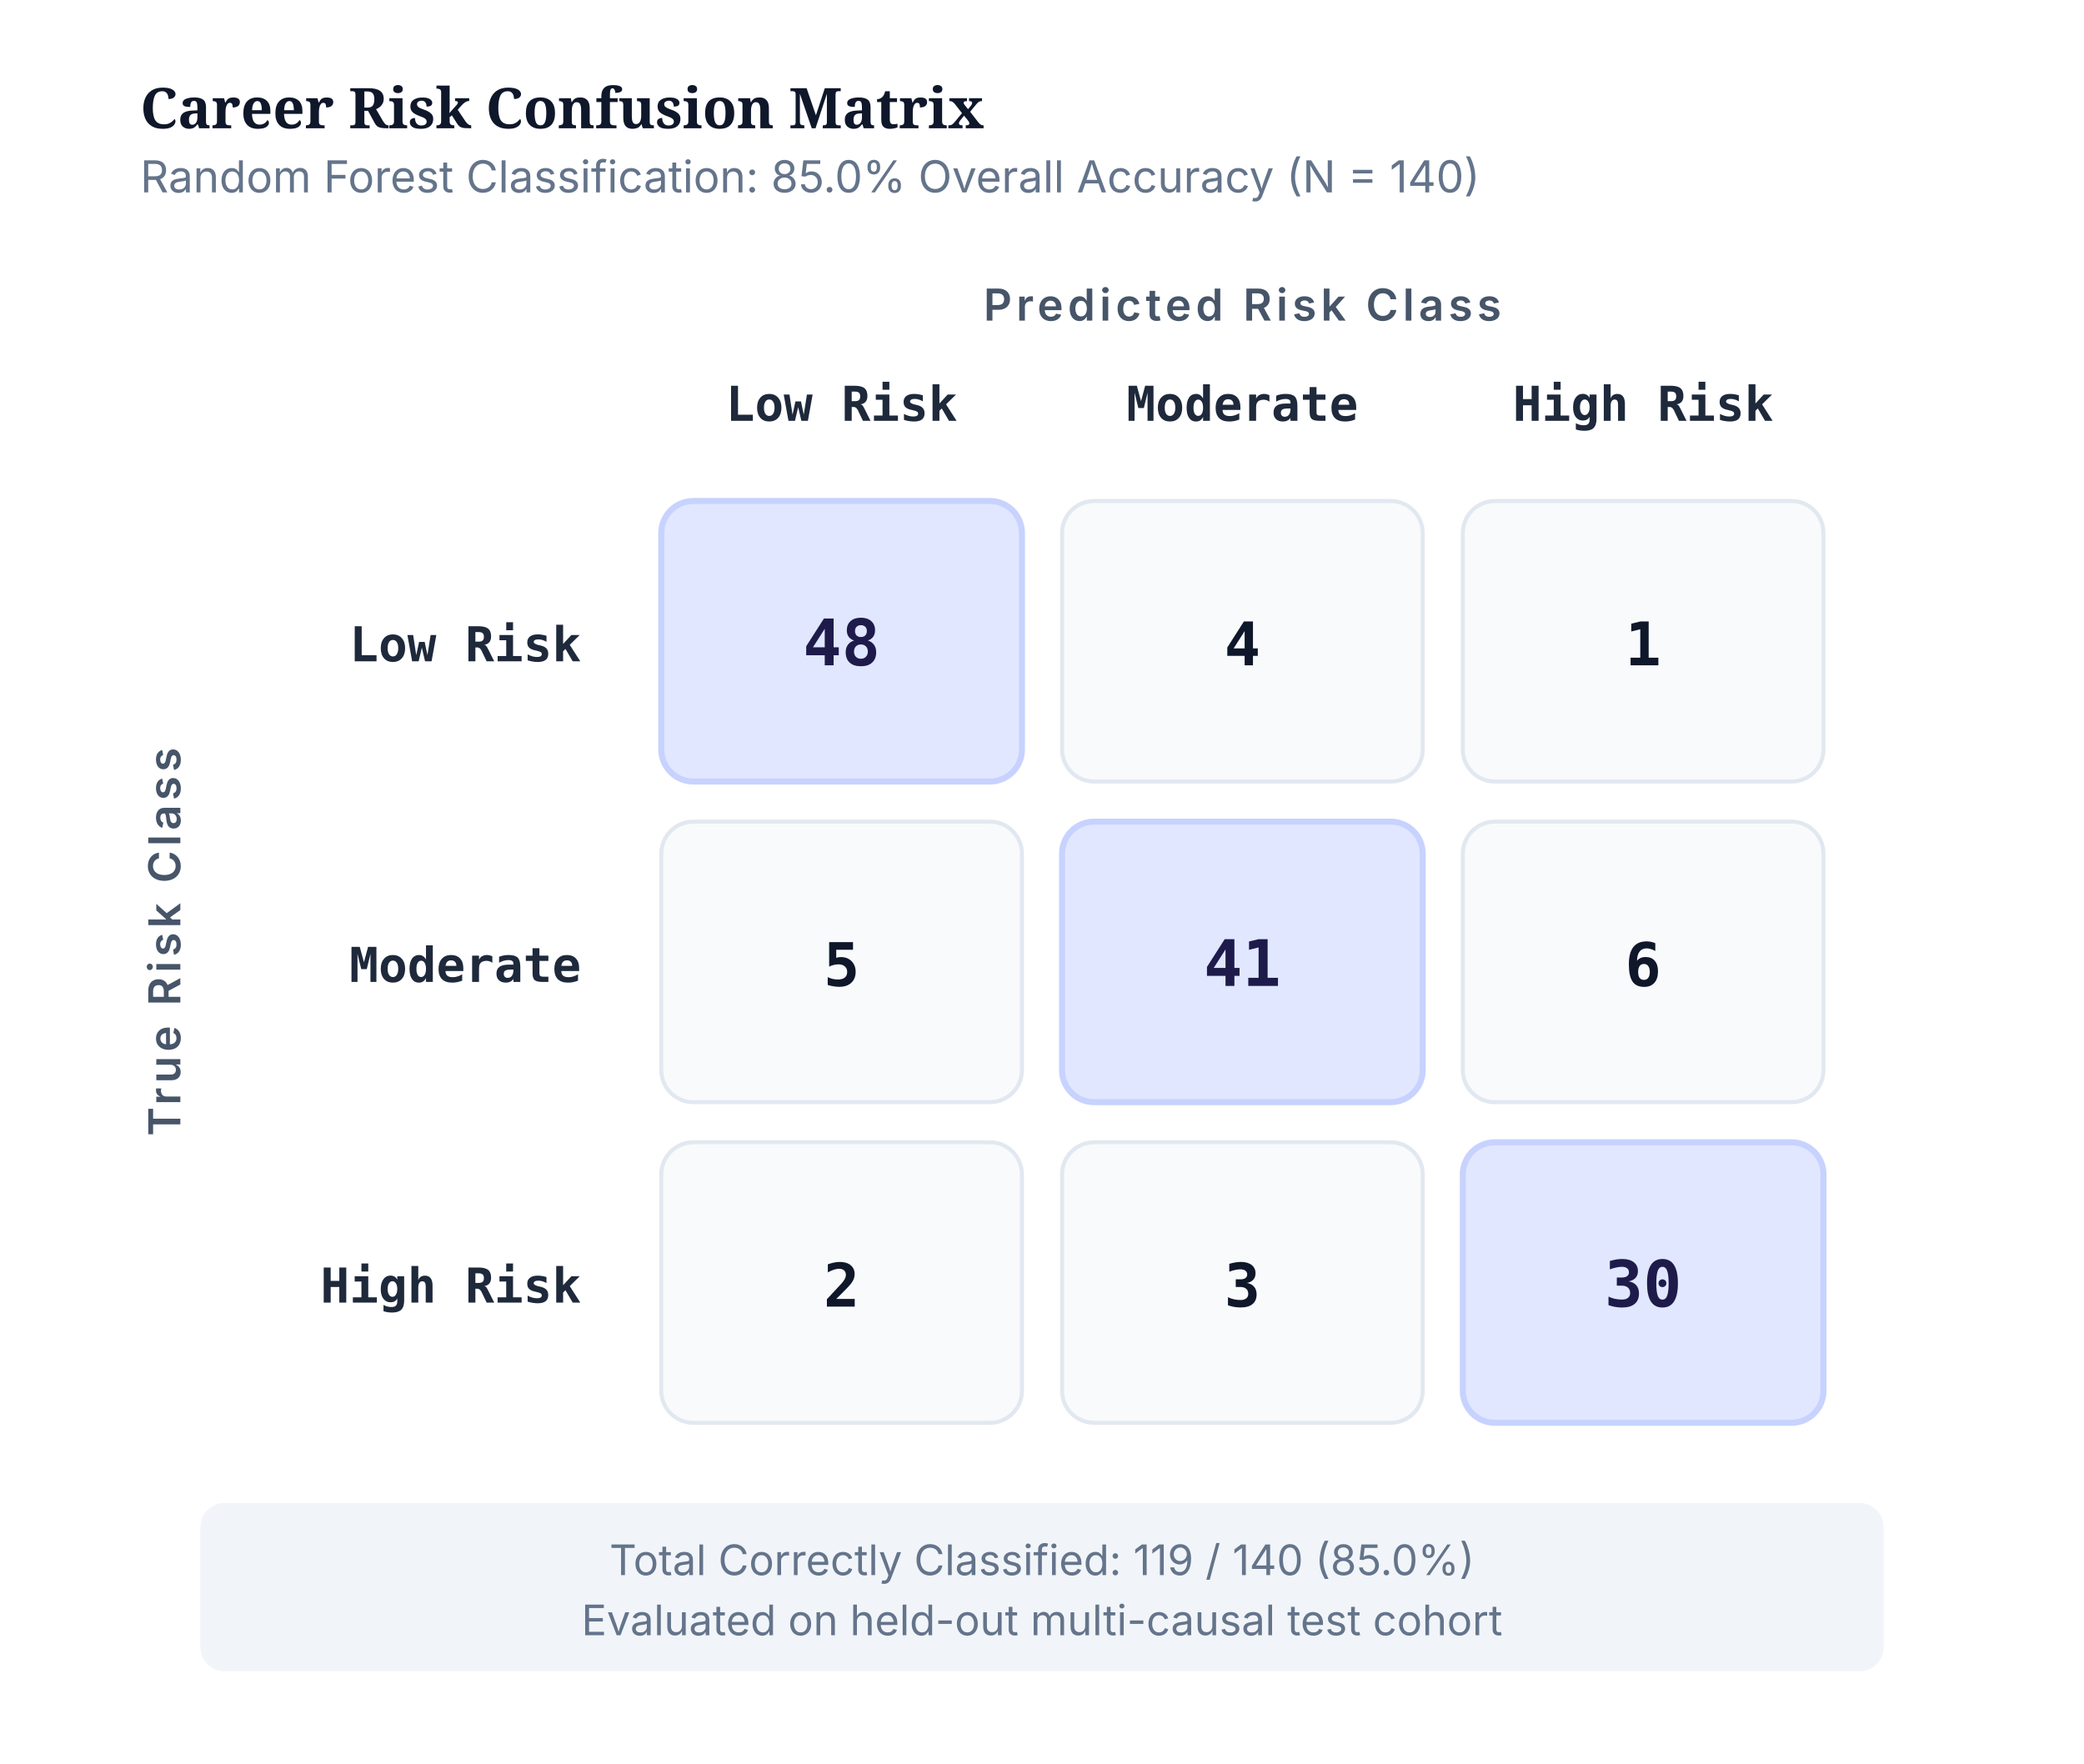
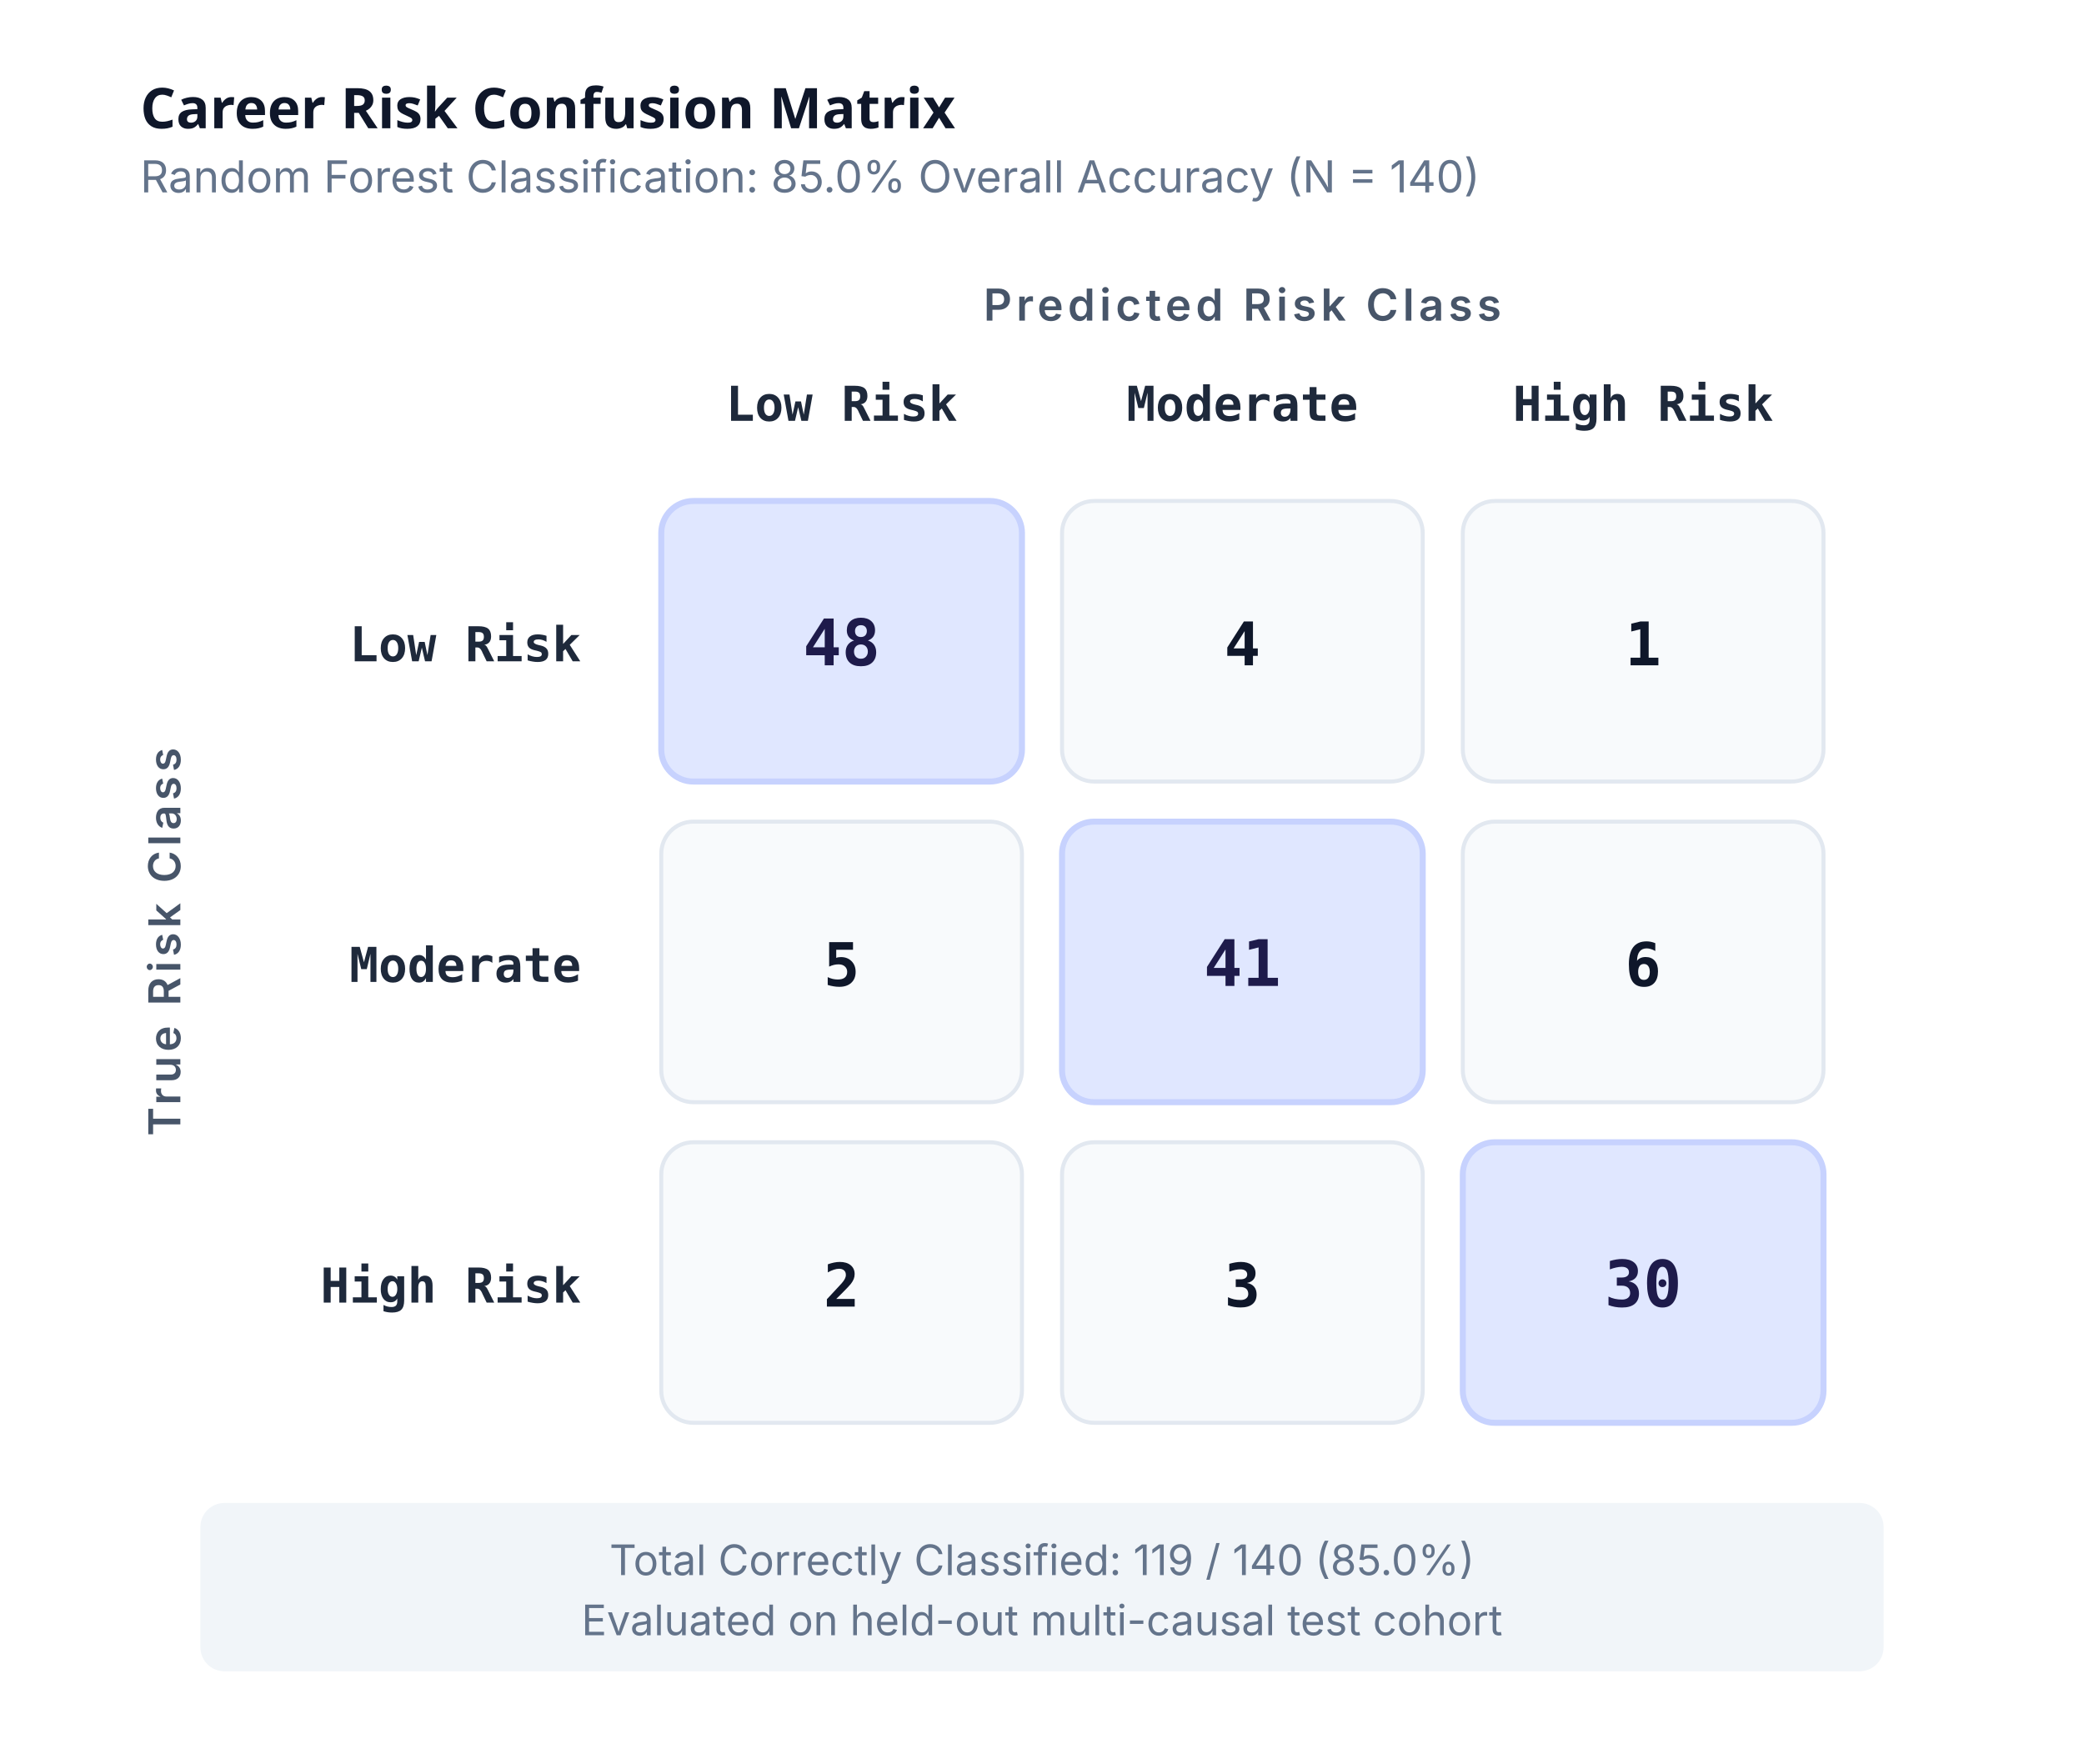
- <svg xmlns="http://www.w3.org/2000/svg" viewBox="0 0 520 440" width="100%" height="100%" style="background-color: #ffffff; border-radius: 12px; font-family: 'IBM Plex Sans', -apple-system, sans-serif;">
+ <svg xmlns="http://www.w3.org/2000/svg" viewBox="0 0 520 440" width="100%" height="100%" style="background-color: #ffffff; border-radius: 12px; font-family: 'Poppins', -apple-system, sans-serif;">
  <style>
-     .title-text { fill: #0f172a; font-size: 14px; font-weight: 600; font-family: 'Fraunces', serif; }
+     .title-text { fill: #0f172a; font-size: 14px; font-weight: 600; font-family: 'Poppins', sans-serif; }
    .subtitle-text { fill: #64748b; font-size: 11px; }
    .header-text { fill: #1e293b; font-size: 12px; font-weight: 600; font-family: 'IBM Plex Mono', monospace; }
    .cell-val { fill: #0f172a; font-size: 15px; font-weight: 700; font-family: 'IBM Plex Mono', monospace; }
    .cell-diag { fill: #1e1b4b; font-size: 16px; font-weight: 700; font-family: 'IBM Plex Mono', monospace; }
    .axis-title { fill: #475569; font-size: 11px; font-weight: 600; text-transform: uppercase; letter-spacing: 0.1em; }
    .footnote { fill: #64748b; font-size: 10.5px; }
  </style>
  <text x="35" y="32" class="title-text">Career Risk Confusion Matrix</text>
  <text x="35" y="48" class="subtitle-text">Random Forest Classification: 85.0% Overall Accuracy (N = 140)</text>
  <text x="310" y="80" class="axis-title" text-anchor="middle">Predicted Risk Class</text>
  <g transform="translate(45, 235) rotate(-90)">
    <text x="0" y="0" class="axis-title" text-anchor="middle">True Risk Class</text>
  </g>
  <text x="210" y="105" class="header-text" text-anchor="middle">Low Risk</text>
  <text x="310" y="105" class="header-text" text-anchor="middle">Moderate</text>
  <text x="410" y="105" class="header-text" text-anchor="middle">High Risk</text>
  <text x="145" y="165" class="header-text" text-anchor="end">Low Risk</text>
  <text x="145" y="245" class="header-text" text-anchor="end">Moderate</text>
  <text x="145" y="325" class="header-text" text-anchor="end">High Risk</text>
  <rect x="165" y="125" width="90" height="70" rx="8" fill="#e0e7ff" stroke="#c7d2fe" stroke-width="1.5" />
  <text x="210" y="166" class="cell-diag" text-anchor="middle">48</text>
  <rect x="265" y="125" width="90" height="70" rx="8" fill="#f8fafc" stroke="#e2e8f0" stroke-width="1" />
  <text x="310" y="166" class="cell-val" text-anchor="middle" fill="#64748b">4</text>
  <rect x="365" y="125" width="90" height="70" rx="8" fill="#f8fafc" stroke="#e2e8f0" stroke-width="1" />
  <text x="410" y="166" class="cell-val" text-anchor="middle" fill="#64748b">1</text>
  <rect x="165" y="205" width="90" height="70" rx="8" fill="#f8fafc" stroke="#e2e8f0" stroke-width="1" />
  <text x="210" y="246" class="cell-val" text-anchor="middle" fill="#64748b">5</text>
  <rect x="265" y="205" width="90" height="70" rx="8" fill="#e0e7ff" stroke="#c7d2fe" stroke-width="1.5" />
  <text x="310" y="246" class="cell-diag" text-anchor="middle">41</text>
  <rect x="365" y="205" width="90" height="70" rx="8" fill="#f8fafc" stroke="#e2e8f0" stroke-width="1" />
  <text x="410" y="246" class="cell-val" text-anchor="middle" fill="#64748b">6</text>
  <rect x="165" y="285" width="90" height="70" rx="8" fill="#f8fafc" stroke="#e2e8f0" stroke-width="1" />
  <text x="210" y="326" class="cell-val" text-anchor="middle" fill="#64748b">2</text>
  <rect x="265" y="285" width="90" height="70" rx="8" fill="#f8fafc" stroke="#e2e8f0" stroke-width="1" />
  <text x="310" y="326" class="cell-val" text-anchor="middle" fill="#64748b">3</text>
  <rect x="365" y="285" width="90" height="70" rx="8" fill="#e0e7ff" stroke="#c7d2fe" stroke-width="1.5" />
  <text x="410" y="326" class="cell-diag" text-anchor="middle">30</text>
  <rect x="50" y="375" width="420" height="42" rx="6" fill="#f1f5f9" />
  <text x="260" y="393" class="footnote" text-anchor="middle">Total Correctly Classified: 119 / 140 (85.0%)</text>
  <text x="260" y="408" class="footnote" text-anchor="middle">Evaluated on held-out multi-causal test cohort</text>
</svg>
